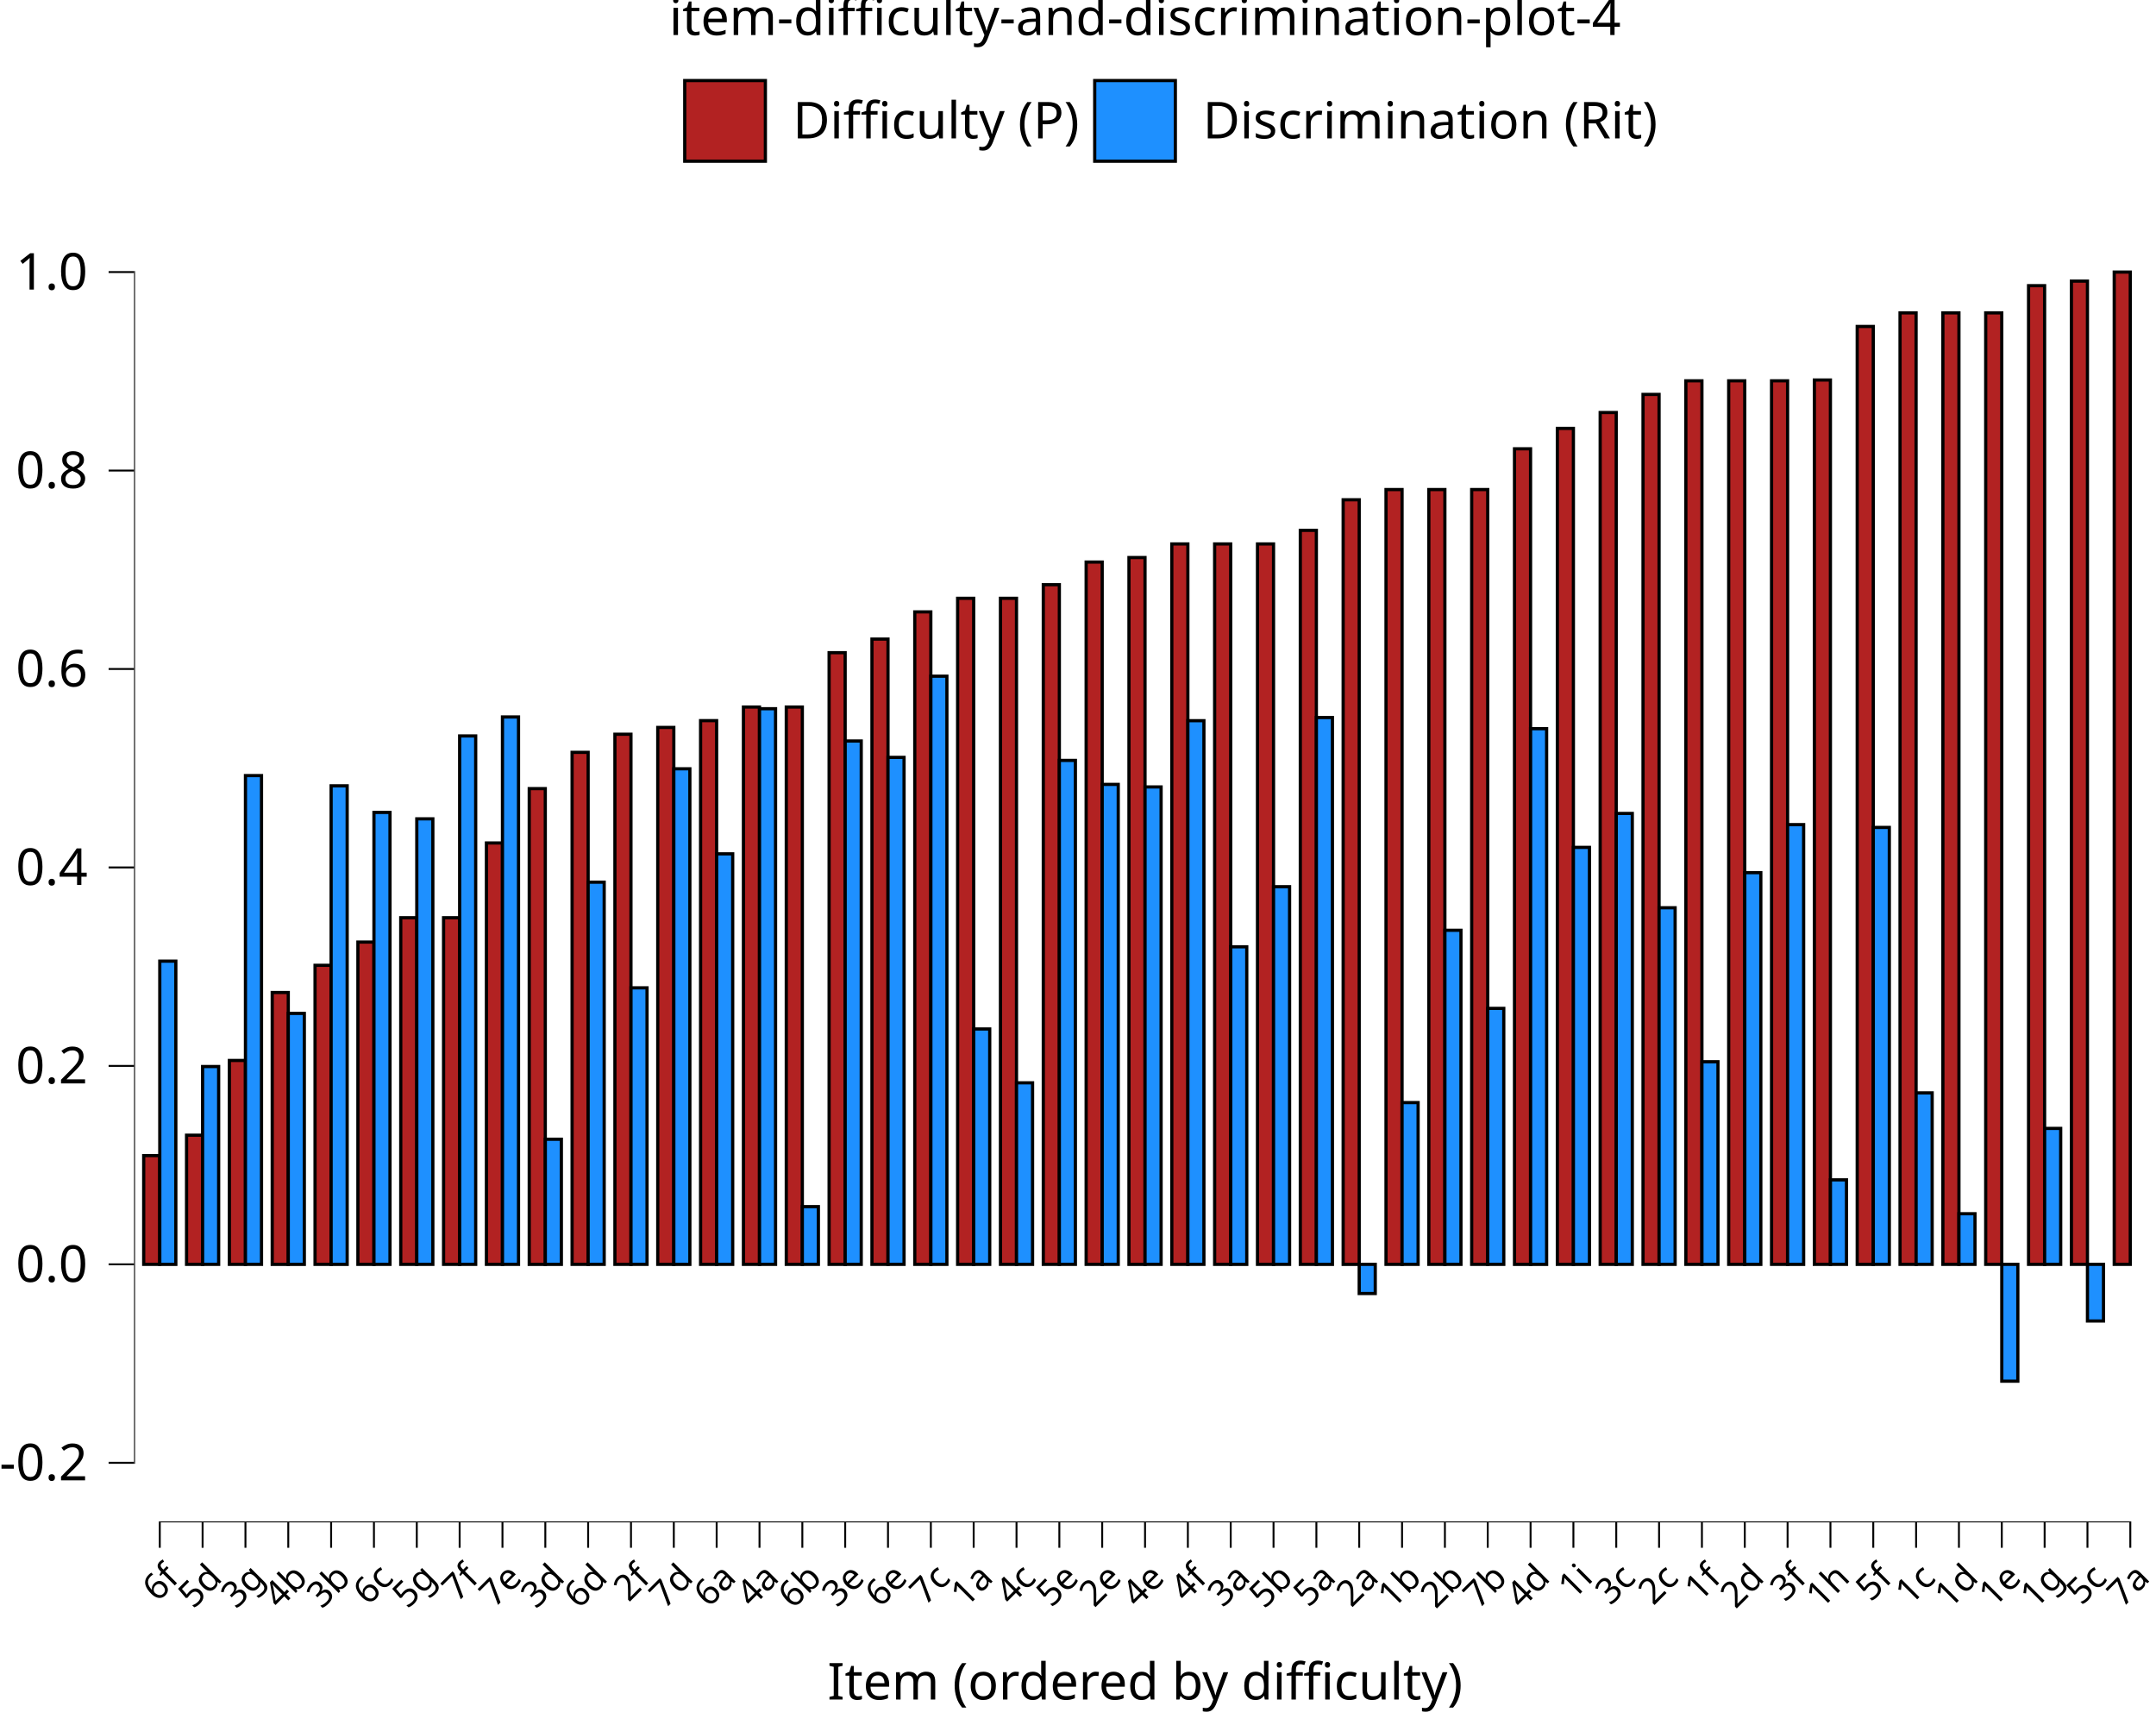
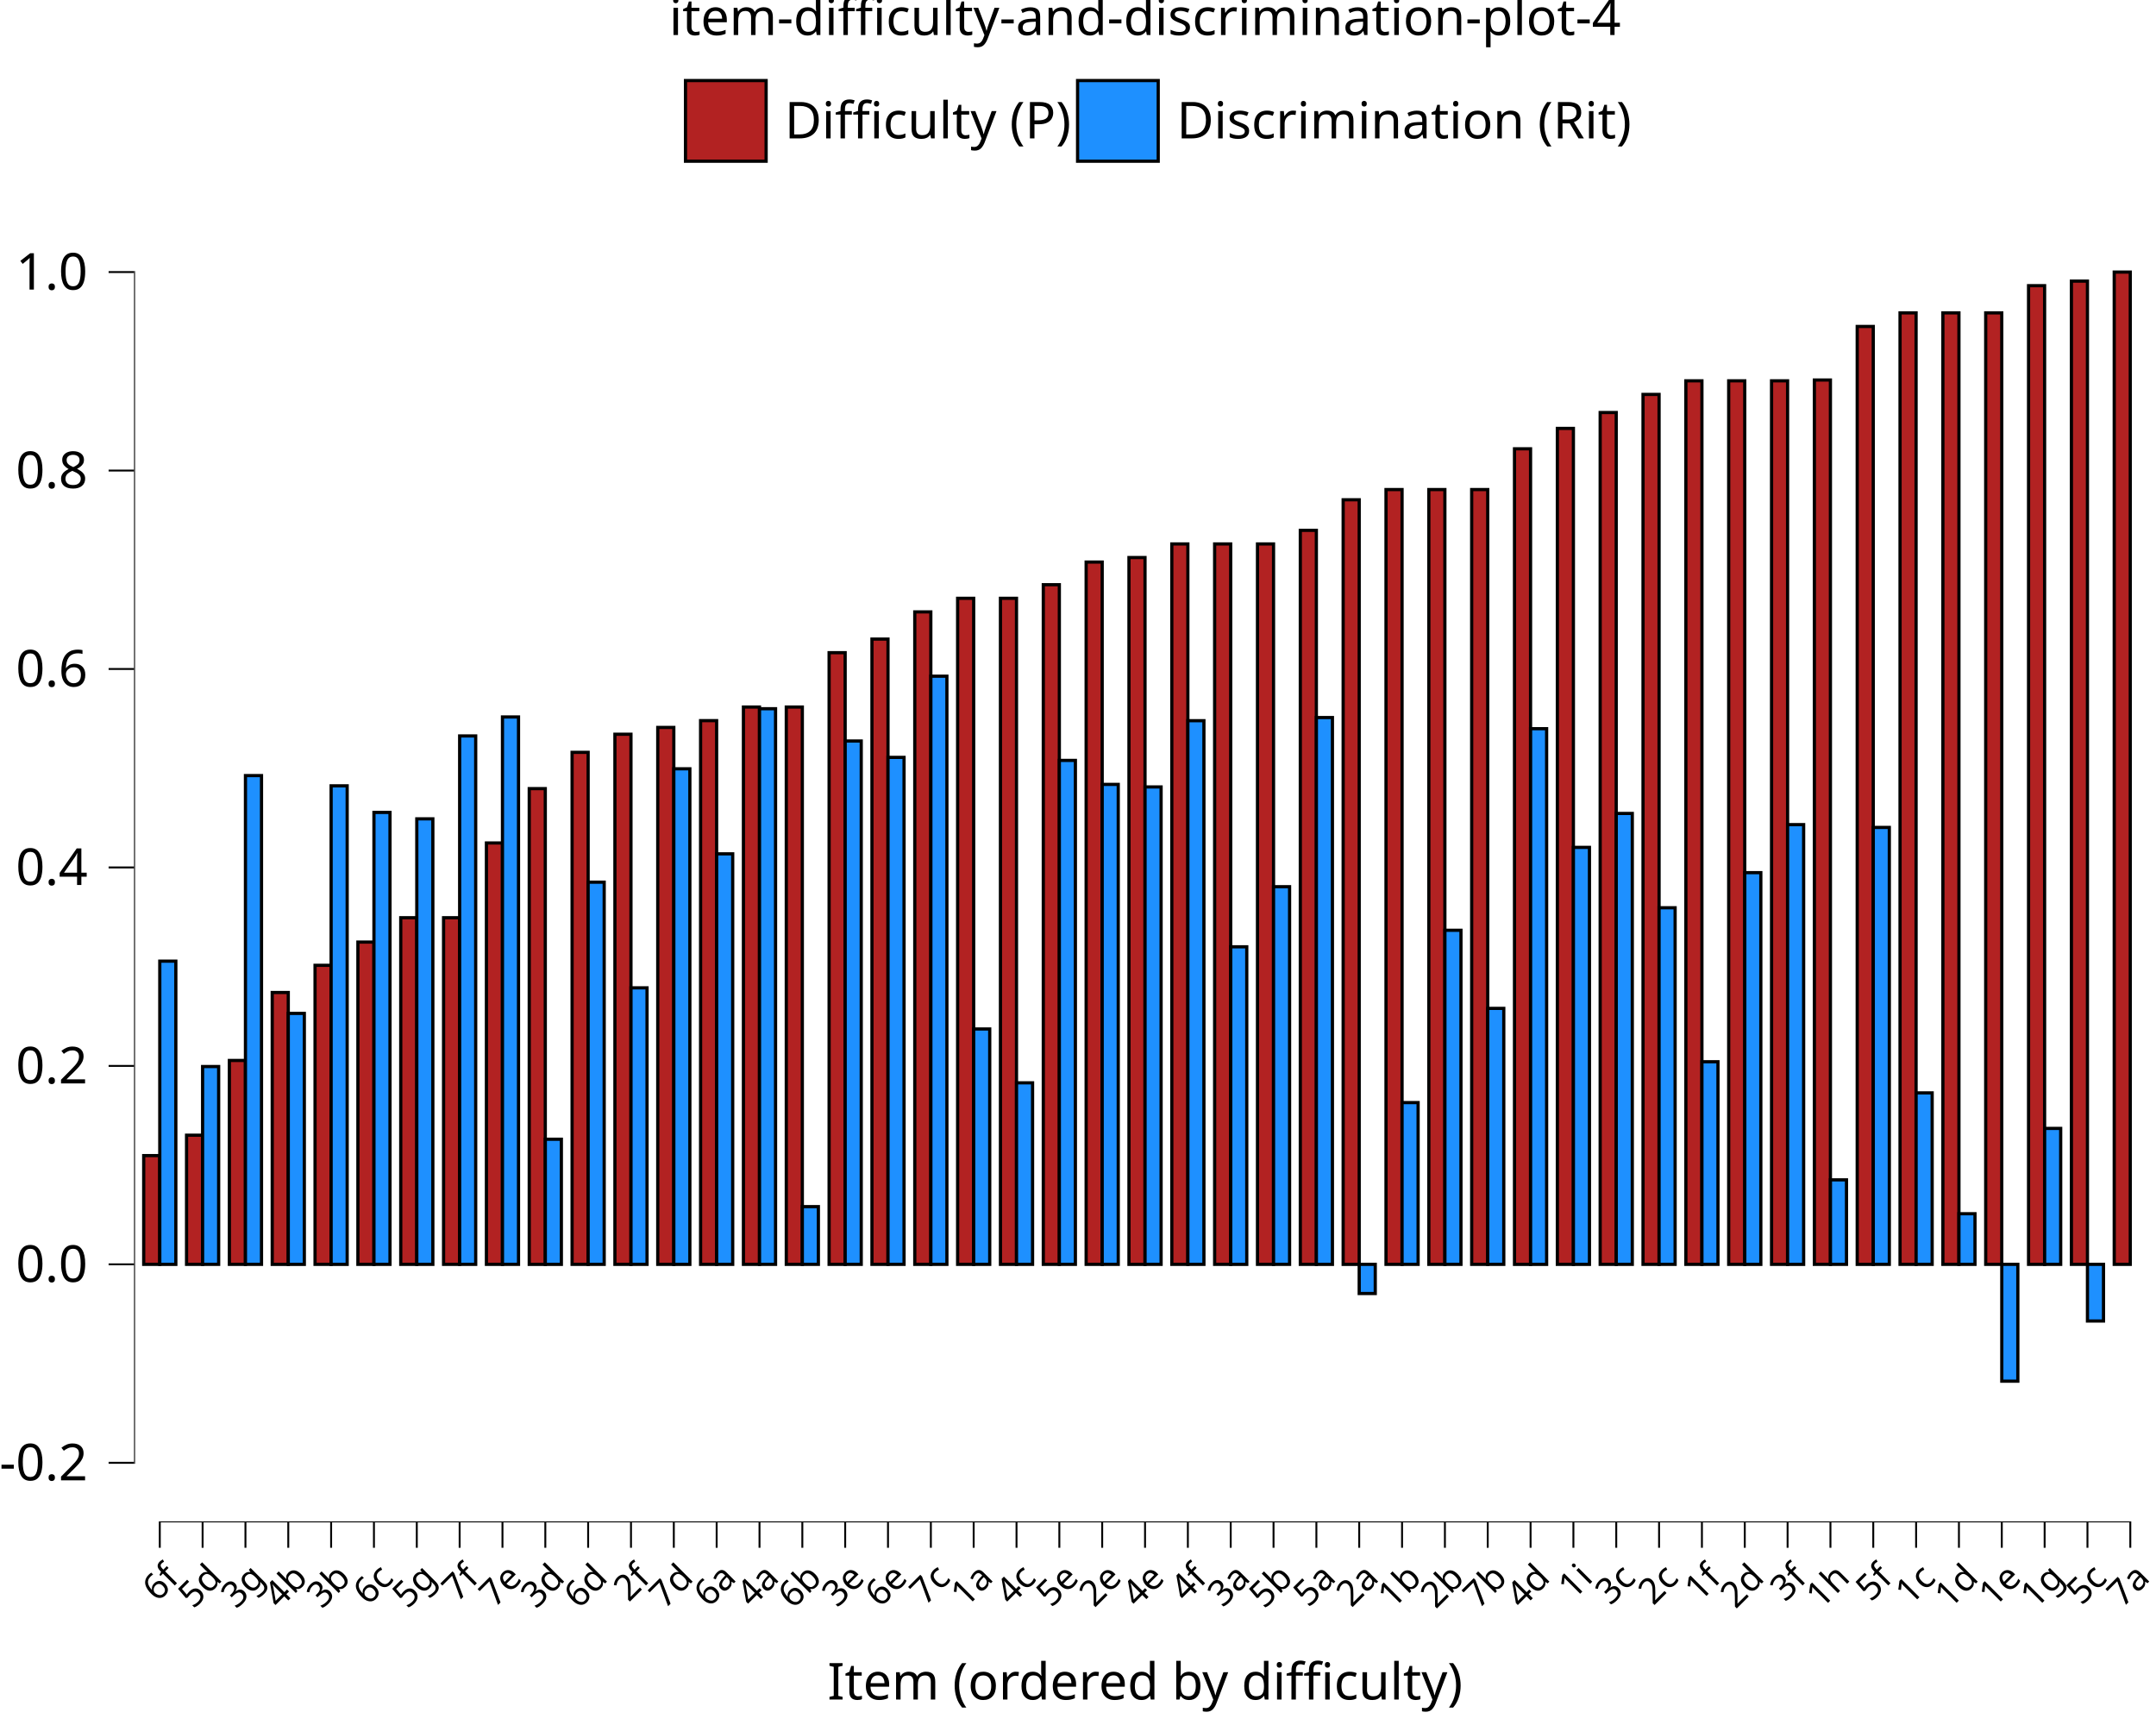
<svg xmlns="http://www.w3.org/2000/svg" class="svglite" data-engine-version="2.0" width="720.00pt" height="576.00pt" viewBox="0 0 720.00 576.00">
  <defs>
    <style type="text/css">
    .svglite line, .svglite polyline, .svglite polygon, .svglite path, .svglite rect, .svglite circle {
      fill: none;
      stroke: #000000;
      stroke-linecap: round;
      stroke-linejoin: round;
      stroke-miterlimit: 10.00;
    }
  </style>
  </defs>
  <rect width="100%" height="100%" style="stroke: none; fill: #FFFFFF;" />
  <defs>
    <clipPath id="cpMC4wMHw3MjAuMDB8MC4wMHw1NzYuMDA=">
      <rect x="0.00" y="0.00" width="720.00" height="576.00" />
    </clipPath>
  </defs>
  <g clip-path="url(#cpMC4wMHw3MjAuMDB8MC4wMHw1NzYuMDA=)">
    <rect x="0.00" y="0.00" width="720.00" height="576.00" style="stroke-width: 10.67; stroke: none;" />
  </g>
  <defs>
    <clipPath id="cpNDQuNzd8NzIwLjAwfDcwLjk3fDUwOC4zMw==">
      <rect x="44.77" y="70.97" width="675.23" height="437.36" />
    </clipPath>
  </defs>
  <g clip-path="url(#cpNDQuNzd8NzIwLjAwfDcwLjk3fDUwOC4zMw==)">
    <rect x="44.77" y="70.97" width="675.23" height="437.36" style="stroke-width: 10.67; stroke: none;" />
    <rect x="319.80" y="199.78" width="5.36" height="222.40" style="stroke-width: 1.07; stroke-linecap: butt; stroke-linejoin: miter; fill: #B22222;" />
    <rect x="462.86" y="163.47" width="5.36" height="258.71" style="stroke-width: 1.07; stroke-linecap: butt; stroke-linejoin: miter; fill: #B22222;" />
    <rect x="634.52" y="104.47" width="5.36" height="317.71" style="stroke-width: 1.07; stroke-linecap: butt; stroke-linejoin: miter; fill: #B22222;" />
    <rect x="648.83" y="104.47" width="5.36" height="317.71" style="stroke-width: 1.07; stroke-linecap: butt; stroke-linejoin: miter; fill: #B22222;" />
    <rect x="663.13" y="104.47" width="5.36" height="317.71" style="stroke-width: 1.07; stroke-linecap: butt; stroke-linejoin: miter; fill: #B22222;" />
    <rect x="563.00" y="127.16" width="5.36" height="295.02" style="stroke-width: 1.07; stroke-linecap: butt; stroke-linejoin: miter; fill: #B22222;" />
    <rect x="677.44" y="95.39" width="5.36" height="326.79" style="stroke-width: 1.07; stroke-linecap: butt; stroke-linejoin: miter; fill: #B22222;" />
    <rect x="605.91" y="126.89" width="5.36" height="295.29" style="stroke-width: 1.07; stroke-linecap: butt; stroke-linejoin: miter; fill: #B22222;" />
    <rect x="520.08" y="143.05" width="5.36" height="279.13" style="stroke-width: 1.07; stroke-linecap: butt; stroke-linejoin: miter; fill: #B22222;" />
    <rect x="448.55" y="166.88" width="5.36" height="255.31" style="stroke-width: 1.07; stroke-linecap: butt; stroke-linejoin: miter; fill: #B22222;" />
    <rect x="477.16" y="163.47" width="5.36" height="258.71" style="stroke-width: 1.07; stroke-linecap: butt; stroke-linejoin: miter; fill: #B22222;" />
    <rect x="548.69" y="131.70" width="5.36" height="290.48" style="stroke-width: 1.07; stroke-linecap: butt; stroke-linejoin: miter; fill: #B22222;" />
    <rect x="577.30" y="127.16" width="5.36" height="295.02" style="stroke-width: 1.07; stroke-linecap: butt; stroke-linejoin: miter; fill: #B22222;" />
    <rect x="362.72" y="187.68" width="5.36" height="234.50" style="stroke-width: 1.07; stroke-linecap: butt; stroke-linejoin: miter; fill: #B22222;" />
    <rect x="205.35" y="245.17" width="5.36" height="177.01" style="stroke-width: 1.07; stroke-linecap: butt; stroke-linejoin: miter; fill: #B22222;" />
    <rect x="405.63" y="181.63" width="5.36" height="240.55" style="stroke-width: 1.07; stroke-linecap: butt; stroke-linejoin: miter; fill: #B22222;" />
    <rect x="105.21" y="322.33" width="5.36" height="99.85" style="stroke-width: 1.07; stroke-linecap: butt; stroke-linejoin: miter; fill: #B22222;" />
    <rect x="534.38" y="137.75" width="5.36" height="284.43" style="stroke-width: 1.07; stroke-linecap: butt; stroke-linejoin: miter; fill: #B22222;" />
    <rect x="176.74" y="263.33" width="5.36" height="158.86" style="stroke-width: 1.07; stroke-linecap: butt; stroke-linejoin: miter; fill: #B22222;" />
    <rect x="276.88" y="217.94" width="5.36" height="204.24" style="stroke-width: 1.07; stroke-linecap: butt; stroke-linejoin: miter; fill: #B22222;" />
    <rect x="591.61" y="127.16" width="5.36" height="295.02" style="stroke-width: 1.07; stroke-linecap: butt; stroke-linejoin: miter; fill: #B22222;" />
    <rect x="76.60" y="354.10" width="5.36" height="68.08" style="stroke-width: 1.07; stroke-linecap: butt; stroke-linejoin: miter; fill: #B22222;" />
    <rect x="248.27" y="236.09" width="5.36" height="186.09" style="stroke-width: 1.07; stroke-linecap: butt; stroke-linejoin: miter; fill: #B22222;" />
    <rect x="90.91" y="331.41" width="5.36" height="90.78" style="stroke-width: 1.07; stroke-linecap: butt; stroke-linejoin: miter; fill: #B22222;" />
    <rect x="334.10" y="199.78" width="5.36" height="222.40" style="stroke-width: 1.07; stroke-linecap: butt; stroke-linejoin: miter; fill: #B22222;" />
    <rect x="505.77" y="149.86" width="5.36" height="272.33" style="stroke-width: 1.07; stroke-linecap: butt; stroke-linejoin: miter; fill: #B22222;" />
    <rect x="377.02" y="186.17" width="5.36" height="236.02" style="stroke-width: 1.07; stroke-linecap: butt; stroke-linejoin: miter; fill: #B22222;" />
    <rect x="391.33" y="181.63" width="5.36" height="240.55" style="stroke-width: 1.07; stroke-linecap: butt; stroke-linejoin: miter; fill: #B22222;" />
    <rect x="434.24" y="177.09" width="5.36" height="245.09" style="stroke-width: 1.07; stroke-linecap: butt; stroke-linejoin: miter; fill: #B22222;" />
    <rect x="419.94" y="181.63" width="5.36" height="240.55" style="stroke-width: 1.07; stroke-linecap: butt; stroke-linejoin: miter; fill: #B22222;" />
    <rect x="691.75" y="93.87" width="5.36" height="328.31" style="stroke-width: 1.07; stroke-linecap: butt; stroke-linejoin: miter; fill: #B22222;" />
    <rect x="62.30" y="379.06" width="5.36" height="43.12" style="stroke-width: 1.07; stroke-linecap: butt; stroke-linejoin: miter; fill: #B22222;" />
    <rect x="348.41" y="195.24" width="5.36" height="226.94" style="stroke-width: 1.07; stroke-linecap: butt; stroke-linejoin: miter; fill: #B22222;" />
    <rect x="620.22" y="109.01" width="5.36" height="313.18" style="stroke-width: 1.07; stroke-linecap: butt; stroke-linejoin: miter; fill: #B22222;" />
    <rect x="133.83" y="306.44" width="5.36" height="115.74" style="stroke-width: 1.07; stroke-linecap: butt; stroke-linejoin: miter; fill: #B22222;" />
    <rect x="233.96" y="240.63" width="5.36" height="181.55" style="stroke-width: 1.07; stroke-linecap: butt; stroke-linejoin: miter; fill: #B22222;" />
    <rect x="262.58" y="236.09" width="5.36" height="186.09" style="stroke-width: 1.07; stroke-linecap: butt; stroke-linejoin: miter; fill: #B22222;" />
    <rect x="119.52" y="314.57" width="5.36" height="107.61" style="stroke-width: 1.07; stroke-linecap: butt; stroke-linejoin: miter; fill: #B22222;" />
    <rect x="191.05" y="251.22" width="5.36" height="170.96" style="stroke-width: 1.07; stroke-linecap: butt; stroke-linejoin: miter; fill: #B22222;" />
    <rect x="291.19" y="213.40" width="5.36" height="208.78" style="stroke-width: 1.07; stroke-linecap: butt; stroke-linejoin: miter; fill: #B22222;" />
    <rect x="47.99" y="385.87" width="5.36" height="36.31" style="stroke-width: 1.07; stroke-linecap: butt; stroke-linejoin: miter; fill: #B22222;" />
    <rect x="706.05" y="90.85" width="5.36" height="331.33" style="stroke-width: 1.07; stroke-linecap: butt; stroke-linejoin: miter; fill: #B22222;" />
    <rect x="491.47" y="163.47" width="5.36" height="258.71" style="stroke-width: 1.07; stroke-linecap: butt; stroke-linejoin: miter; fill: #B22222;" />
    <rect x="305.49" y="204.32" width="5.36" height="217.86" style="stroke-width: 1.07; stroke-linecap: butt; stroke-linejoin: miter; fill: #B22222;" />
    <rect x="219.66" y="242.90" width="5.36" height="179.28" style="stroke-width: 1.07; stroke-linecap: butt; stroke-linejoin: miter; fill: #B22222;" />
    <rect x="162.44" y="281.48" width="5.36" height="140.70" style="stroke-width: 1.07; stroke-linecap: butt; stroke-linejoin: miter; fill: #B22222;" />
    <rect x="148.13" y="306.44" width="5.36" height="115.74" style="stroke-width: 1.07; stroke-linecap: butt; stroke-linejoin: miter; fill: #B22222;" />
    <rect x="325.16" y="343.59" width="5.36" height="78.59" style="stroke-width: 1.07; stroke-linecap: butt; stroke-linejoin: miter; fill: #1E90FF;" />
    <rect x="468.22" y="368.17" width="5.36" height="54.01" style="stroke-width: 1.07; stroke-linecap: butt; stroke-linejoin: miter; fill: #1E90FF;" />
    <rect x="639.89" y="364.93" width="5.36" height="57.25" style="stroke-width: 1.07; stroke-linecap: butt; stroke-linejoin: miter; fill: #1E90FF;" />
    <rect x="654.19" y="405.28" width="5.36" height="16.90" style="stroke-width: 1.07; stroke-linecap: butt; stroke-linejoin: miter; fill: #1E90FF;" />
    <rect x="668.50" y="422.18" width="5.36" height="39.01" style="stroke-width: 1.07; stroke-linecap: butt; stroke-linejoin: miter; fill: #1E90FF;" />
    <rect x="568.36" y="354.53" width="5.36" height="67.65" style="stroke-width: 1.07; stroke-linecap: butt; stroke-linejoin: miter; fill: #1E90FF;" />
    <rect x="682.81" y="376.79" width="5.36" height="45.39" style="stroke-width: 1.07; stroke-linecap: butt; stroke-linejoin: miter; fill: #1E90FF;" />
    <rect x="611.28" y="393.97" width="5.36" height="28.21" style="stroke-width: 1.07; stroke-linecap: butt; stroke-linejoin: miter; fill: #1E90FF;" />
    <rect x="525.44" y="282.95" width="5.36" height="139.24" style="stroke-width: 1.07; stroke-linecap: butt; stroke-linejoin: miter; fill: #1E90FF;" />
    <rect x="453.91" y="422.18" width="5.36" height="9.74" style="stroke-width: 1.07; stroke-linecap: butt; stroke-linejoin: miter; fill: #1E90FF;" />
    <rect x="482.53" y="310.63" width="5.36" height="111.55" style="stroke-width: 1.07; stroke-linecap: butt; stroke-linejoin: miter; fill: #1E90FF;" />
    <rect x="554.05" y="303.11" width="5.36" height="119.07" style="stroke-width: 1.07; stroke-linecap: butt; stroke-linejoin: miter; fill: #1E90FF;" />
    <rect x="582.67" y="291.39" width="5.36" height="130.80" style="stroke-width: 1.07; stroke-linecap: butt; stroke-linejoin: miter; fill: #1E90FF;" />
    <rect x="368.08" y="261.92" width="5.36" height="160.26" style="stroke-width: 1.07; stroke-linecap: butt; stroke-linejoin: miter; fill: #1E90FF;" />
    <rect x="210.72" y="329.85" width="5.36" height="92.33" style="stroke-width: 1.07; stroke-linecap: butt; stroke-linejoin: miter; fill: #1E90FF;" />
    <rect x="411.00" y="316.15" width="5.36" height="106.04" style="stroke-width: 1.07; stroke-linecap: butt; stroke-linejoin: miter; fill: #1E90FF;" />
    <rect x="110.58" y="262.40" width="5.36" height="159.79" style="stroke-width: 1.07; stroke-linecap: butt; stroke-linejoin: miter; fill: #1E90FF;" />
    <rect x="539.75" y="271.62" width="5.36" height="150.56" style="stroke-width: 1.07; stroke-linecap: butt; stroke-linejoin: miter; fill: #1E90FF;" />
    <rect x="182.11" y="380.41" width="5.36" height="41.78" style="stroke-width: 1.07; stroke-linecap: butt; stroke-linejoin: miter; fill: #1E90FF;" />
    <rect x="282.25" y="247.43" width="5.36" height="174.75" style="stroke-width: 1.07; stroke-linecap: butt; stroke-linejoin: miter; fill: #1E90FF;" />
    <rect x="596.97" y="275.35" width="5.36" height="146.84" style="stroke-width: 1.07; stroke-linecap: butt; stroke-linejoin: miter; fill: #1E90FF;" />
    <rect x="81.97" y="258.98" width="5.36" height="163.20" style="stroke-width: 1.07; stroke-linecap: butt; stroke-linejoin: miter; fill: #1E90FF;" />
    <rect x="253.64" y="236.65" width="5.36" height="185.53" style="stroke-width: 1.07; stroke-linecap: butt; stroke-linejoin: miter; fill: #1E90FF;" />
    <rect x="96.27" y="338.39" width="5.36" height="83.80" style="stroke-width: 1.07; stroke-linecap: butt; stroke-linejoin: miter; fill: #1E90FF;" />
    <rect x="339.47" y="361.57" width="5.36" height="60.61" style="stroke-width: 1.07; stroke-linecap: butt; stroke-linejoin: miter; fill: #1E90FF;" />
    <rect x="511.14" y="243.32" width="5.36" height="178.87" style="stroke-width: 1.07; stroke-linecap: butt; stroke-linejoin: miter; fill: #1E90FF;" />
    <rect x="382.39" y="262.77" width="5.36" height="159.41" style="stroke-width: 1.07; stroke-linecap: butt; stroke-linejoin: miter; fill: #1E90FF;" />
    <rect x="396.69" y="240.65" width="5.36" height="181.53" style="stroke-width: 1.07; stroke-linecap: butt; stroke-linejoin: miter; fill: #1E90FF;" />
    <rect x="439.61" y="239.60" width="5.36" height="182.59" style="stroke-width: 1.07; stroke-linecap: butt; stroke-linejoin: miter; fill: #1E90FF;" />
    <rect x="425.30" y="296.08" width="5.36" height="126.10" style="stroke-width: 1.07; stroke-linecap: butt; stroke-linejoin: miter; fill: #1E90FF;" />
    <rect x="697.11" y="422.18" width="5.36" height="18.92" style="stroke-width: 1.07; stroke-linecap: butt; stroke-linejoin: miter; fill: #1E90FF;" />
    <rect x="67.66" y="356.13" width="5.36" height="66.05" style="stroke-width: 1.07; stroke-linecap: butt; stroke-linejoin: miter; fill: #1E90FF;" />
    <rect x="353.77" y="253.91" width="5.36" height="168.27" style="stroke-width: 1.07; stroke-linecap: butt; stroke-linejoin: miter; fill: #1E90FF;" />
    <rect x="625.58" y="276.29" width="5.36" height="145.89" style="stroke-width: 1.07; stroke-linecap: butt; stroke-linejoin: miter; fill: #1E90FF;" />
    <rect x="139.19" y="273.42" width="5.36" height="148.76" style="stroke-width: 1.07; stroke-linecap: butt; stroke-linejoin: miter; fill: #1E90FF;" />
    <rect x="239.33" y="285.11" width="5.36" height="137.07" style="stroke-width: 1.07; stroke-linecap: butt; stroke-linejoin: miter; fill: #1E90FF;" />
    <rect x="267.94" y="402.91" width="5.36" height="19.27" style="stroke-width: 1.07; stroke-linecap: butt; stroke-linejoin: miter; fill: #1E90FF;" />
    <rect x="124.88" y="271.28" width="5.36" height="150.90" style="stroke-width: 1.07; stroke-linecap: butt; stroke-linejoin: miter; fill: #1E90FF;" />
    <rect x="196.41" y="294.57" width="5.36" height="127.61" style="stroke-width: 1.07; stroke-linecap: butt; stroke-linejoin: miter; fill: #1E90FF;" />
    <rect x="296.55" y="252.90" width="5.36" height="169.28" style="stroke-width: 1.07; stroke-linecap: butt; stroke-linejoin: miter; fill: #1E90FF;" />
    <rect x="53.36" y="320.94" width="5.36" height="101.25" style="stroke-width: 1.07; stroke-linecap: butt; stroke-linejoin: miter; fill: #1E90FF;" />
    <rect x="496.83" y="336.71" width="5.36" height="85.47" style="stroke-width: 1.07; stroke-linecap: butt; stroke-linejoin: miter; fill: #1E90FF;" />
    <rect x="310.86" y="225.79" width="5.36" height="196.39" style="stroke-width: 1.07; stroke-linecap: butt; stroke-linejoin: miter; fill: #1E90FF;" />
    <rect x="225.02" y="256.71" width="5.36" height="165.48" style="stroke-width: 1.07; stroke-linecap: butt; stroke-linejoin: miter; fill: #1E90FF;" />
    <rect x="167.80" y="239.40" width="5.36" height="182.78" style="stroke-width: 1.07; stroke-linecap: butt; stroke-linejoin: miter; fill: #1E90FF;" />
    <rect x="153.50" y="245.74" width="5.36" height="176.44" style="stroke-width: 1.07; stroke-linecap: butt; stroke-linejoin: miter; fill: #1E90FF;" />
    <line x1="53.04" y1="508.33" x2="711.74" y2="508.33" style="stroke-width: 0.64; stroke-linecap: butt;" />
    <line x1="44.77" y1="488.77" x2="44.77" y2="90.53" style="stroke-width: 0.64; stroke-linecap: butt;" />
    <rect x="44.77" y="70.97" width="675.23" height="437.36" style="stroke-width: 0.00; stroke: none;" />
  </g>
  <g clip-path="url(#cpMC4wMHw3MjAuMDB8MC4wMHw1NzYuMDA=)">
    <polyline points="44.77,508.33 44.77,70.97 " style="stroke-width: 0.00; stroke: none; stroke-linecap: butt;" />
    <text x="29.29" y="494.30" text-anchor="end" style="font-size: 17.00px; font-family: sans;" textLength="29.29px" lengthAdjust="spacingAndGlyphs">-0.2</text>
    <text x="29.29" y="428.03" text-anchor="end" style="font-size: 17.00px; font-family: sans;" textLength="23.63px" lengthAdjust="spacingAndGlyphs">0.0</text>
    <text x="29.29" y="361.77" text-anchor="end" style="font-size: 17.00px; font-family: sans;" textLength="23.63px" lengthAdjust="spacingAndGlyphs">0.2</text>
    <text x="29.29" y="295.50" text-anchor="end" style="font-size: 17.00px; font-family: sans;" textLength="23.63px" lengthAdjust="spacingAndGlyphs">0.4</text>
    <text x="29.29" y="229.23" text-anchor="end" style="font-size: 17.00px; font-family: sans;" textLength="23.63px" lengthAdjust="spacingAndGlyphs">0.6</text>
    <text x="29.29" y="162.97" text-anchor="end" style="font-size: 17.00px; font-family: sans;" textLength="23.63px" lengthAdjust="spacingAndGlyphs">0.8</text>
    <text x="29.29" y="96.70" text-anchor="end" style="font-size: 17.00px; font-family: sans;" textLength="23.63px" lengthAdjust="spacingAndGlyphs">1.0</text>
    <polyline points="36.27,488.45 44.77,488.45 " style="stroke-width: 0.64; stroke-linecap: butt;" />
    <polyline points="36.27,422.18 44.77,422.18 " style="stroke-width: 0.64; stroke-linecap: butt;" />
    <polyline points="36.27,355.92 44.77,355.92 " style="stroke-width: 0.64; stroke-linecap: butt;" />
    <polyline points="36.27,289.65 44.77,289.65 " style="stroke-width: 0.64; stroke-linecap: butt;" />
    <polyline points="36.27,223.38 44.77,223.38 " style="stroke-width: 0.64; stroke-linecap: butt;" />
    <polyline points="36.27,157.12 44.77,157.12 " style="stroke-width: 0.64; stroke-linecap: butt;" />
    <polyline points="36.27,90.85 44.77,90.85 " style="stroke-width: 0.64; stroke-linecap: butt;" />
    <polyline points="44.77,508.33 720.00,508.33 " style="stroke-width: 0.00; stroke: none; stroke-linecap: butt;" />
    <polyline points="53.36,516.83 53.36,508.33 " style="stroke-width: 0.64; stroke-linecap: butt;" />
    <polyline points="67.66,516.83 67.66,508.33 " style="stroke-width: 0.64; stroke-linecap: butt;" />
    <polyline points="81.97,516.83 81.97,508.33 " style="stroke-width: 0.64; stroke-linecap: butt;" />
    <polyline points="96.27,516.83 96.27,508.33 " style="stroke-width: 0.64; stroke-linecap: butt;" />
    <polyline points="110.58,516.83 110.58,508.33 " style="stroke-width: 0.64; stroke-linecap: butt;" />
    <polyline points="124.88,516.83 124.88,508.33 " style="stroke-width: 0.64; stroke-linecap: butt;" />
    <polyline points="139.19,516.83 139.19,508.33 " style="stroke-width: 0.64; stroke-linecap: butt;" />
    <polyline points="153.50,516.83 153.50,508.33 " style="stroke-width: 0.64; stroke-linecap: butt;" />
    <polyline points="167.80,516.83 167.80,508.33 " style="stroke-width: 0.64; stroke-linecap: butt;" />
    <polyline points="182.11,516.83 182.11,508.33 " style="stroke-width: 0.64; stroke-linecap: butt;" />
    <polyline points="196.41,516.83 196.41,508.33 " style="stroke-width: 0.64; stroke-linecap: butt;" />
    <polyline points="210.72,516.83 210.72,508.33 " style="stroke-width: 0.64; stroke-linecap: butt;" />
    <polyline points="225.02,516.83 225.02,508.33 " style="stroke-width: 0.64; stroke-linecap: butt;" />
    <polyline points="239.33,516.83 239.33,508.33 " style="stroke-width: 0.64; stroke-linecap: butt;" />
    <polyline points="253.64,516.83 253.64,508.33 " style="stroke-width: 0.64; stroke-linecap: butt;" />
    <polyline points="267.94,516.83 267.94,508.33 " style="stroke-width: 0.64; stroke-linecap: butt;" />
    <polyline points="282.25,516.83 282.25,508.33 " style="stroke-width: 0.64; stroke-linecap: butt;" />
    <polyline points="296.55,516.83 296.55,508.33 " style="stroke-width: 0.64; stroke-linecap: butt;" />
    <polyline points="310.86,516.83 310.86,508.33 " style="stroke-width: 0.64; stroke-linecap: butt;" />
    <polyline points="325.16,516.83 325.16,508.33 " style="stroke-width: 0.64; stroke-linecap: butt;" />
    <polyline points="339.47,516.83 339.47,508.33 " style="stroke-width: 0.64; stroke-linecap: butt;" />
    <polyline points="353.77,516.83 353.77,508.33 " style="stroke-width: 0.64; stroke-linecap: butt;" />
    <polyline points="368.08,516.83 368.08,508.33 " style="stroke-width: 0.64; stroke-linecap: butt;" />
    <polyline points="382.39,516.83 382.39,508.33 " style="stroke-width: 0.64; stroke-linecap: butt;" />
    <polyline points="396.69,516.83 396.69,508.33 " style="stroke-width: 0.64; stroke-linecap: butt;" />
    <polyline points="411.00,516.83 411.00,508.33 " style="stroke-width: 0.64; stroke-linecap: butt;" />
    <polyline points="425.30,516.83 425.30,508.33 " style="stroke-width: 0.64; stroke-linecap: butt;" />
    <polyline points="439.61,516.83 439.61,508.33 " style="stroke-width: 0.64; stroke-linecap: butt;" />
    <polyline points="453.91,516.83 453.91,508.33 " style="stroke-width: 0.64; stroke-linecap: butt;" />
    <polyline points="468.22,516.83 468.22,508.33 " style="stroke-width: 0.64; stroke-linecap: butt;" />
    <polyline points="482.53,516.83 482.53,508.33 " style="stroke-width: 0.64; stroke-linecap: butt;" />
    <polyline points="496.83,516.83 496.83,508.33 " style="stroke-width: 0.64; stroke-linecap: butt;" />
    <polyline points="511.14,516.83 511.14,508.33 " style="stroke-width: 0.64; stroke-linecap: butt;" />
    <polyline points="525.44,516.83 525.44,508.33 " style="stroke-width: 0.64; stroke-linecap: butt;" />
    <polyline points="539.75,516.83 539.75,508.33 " style="stroke-width: 0.64; stroke-linecap: butt;" />
    <polyline points="554.05,516.83 554.05,508.33 " style="stroke-width: 0.64; stroke-linecap: butt;" />
    <polyline points="568.36,516.83 568.36,508.33 " style="stroke-width: 0.64; stroke-linecap: butt;" />
    <polyline points="582.67,516.83 582.67,508.33 " style="stroke-width: 0.64; stroke-linecap: butt;" />
    <polyline points="596.97,516.83 596.97,508.33 " style="stroke-width: 0.64; stroke-linecap: butt;" />
    <polyline points="611.28,516.83 611.28,508.33 " style="stroke-width: 0.64; stroke-linecap: butt;" />
    <polyline points="625.58,516.83 625.58,508.33 " style="stroke-width: 0.64; stroke-linecap: butt;" />
    <polyline points="639.89,516.83 639.89,508.33 " style="stroke-width: 0.64; stroke-linecap: butt;" />
    <polyline points="654.19,516.83 654.19,508.33 " style="stroke-width: 0.64; stroke-linecap: butt;" />
    <polyline points="668.50,516.83 668.50,508.33 " style="stroke-width: 0.64; stroke-linecap: butt;" />
    <polyline points="682.81,516.83 682.81,508.33 " style="stroke-width: 0.64; stroke-linecap: butt;" />
    <polyline points="697.11,516.83 697.11,508.33 " style="stroke-width: 0.64; stroke-linecap: butt;" />
    <polyline points="711.42,516.83 711.42,508.33 " style="stroke-width: 0.64; stroke-linecap: butt;" />
    <text transform="translate(60.36,527.41) rotate(-45)" text-anchor="end" style="font-size: 12.00px; font-family: sans;" textLength="10.01px" lengthAdjust="spacingAndGlyphs">6f</text>
    <text transform="translate(74.67,527.41) rotate(-45)" text-anchor="end" style="font-size: 12.00px; font-family: sans;" textLength="13.35px" lengthAdjust="spacingAndGlyphs">5d</text>
    <text transform="translate(88.97,527.41) rotate(-45)" text-anchor="end" style="font-size: 12.00px; font-family: sans;" textLength="13.35px" lengthAdjust="spacingAndGlyphs">3g</text>
    <text transform="translate(103.28,527.41) rotate(-45)" text-anchor="end" style="font-size: 12.00px; font-family: sans;" textLength="13.35px" lengthAdjust="spacingAndGlyphs">4b</text>
    <text transform="translate(117.59,527.41) rotate(-45)" text-anchor="end" style="font-size: 12.00px; font-family: sans;" textLength="13.35px" lengthAdjust="spacingAndGlyphs">3b</text>
    <text transform="translate(131.89,527.41) rotate(-45)" text-anchor="end" style="font-size: 12.00px; font-family: sans;" textLength="12.68px" lengthAdjust="spacingAndGlyphs">6c</text>
    <text transform="translate(146.20,527.41) rotate(-45)" text-anchor="end" style="font-size: 12.00px; font-family: sans;" textLength="13.35px" lengthAdjust="spacingAndGlyphs">5g</text>
    <text transform="translate(160.50,527.41) rotate(-45)" text-anchor="end" style="font-size: 12.00px; font-family: sans;" textLength="10.01px" lengthAdjust="spacingAndGlyphs">7f</text>
    <text transform="translate(174.81,527.41) rotate(-45)" text-anchor="end" style="font-size: 12.00px; font-family: sans;" textLength="13.35px" lengthAdjust="spacingAndGlyphs">7e</text>
    <text transform="translate(189.11,527.41) rotate(-45)" text-anchor="end" style="font-size: 12.00px; font-family: sans;" textLength="13.35px" lengthAdjust="spacingAndGlyphs">3d</text>
    <text transform="translate(203.42,527.41) rotate(-45)" text-anchor="end" style="font-size: 12.00px; font-family: sans;" textLength="13.35px" lengthAdjust="spacingAndGlyphs">6d</text>
    <text transform="translate(217.73,527.41) rotate(-45)" text-anchor="end" style="font-size: 12.00px; font-family: sans;" textLength="10.01px" lengthAdjust="spacingAndGlyphs">2f</text>
    <text transform="translate(232.03,527.41) rotate(-45)" text-anchor="end" style="font-size: 12.00px; font-family: sans;" textLength="13.35px" lengthAdjust="spacingAndGlyphs">7d</text>
    <text transform="translate(246.34,527.41) rotate(-45)" text-anchor="end" style="font-size: 12.00px; font-family: sans;" textLength="13.35px" lengthAdjust="spacingAndGlyphs">6a</text>
    <text transform="translate(260.64,527.41) rotate(-45)" text-anchor="end" style="font-size: 12.00px; font-family: sans;" textLength="13.35px" lengthAdjust="spacingAndGlyphs">4a</text>
    <text transform="translate(274.95,527.41) rotate(-45)" text-anchor="end" style="font-size: 12.00px; font-family: sans;" textLength="13.35px" lengthAdjust="spacingAndGlyphs">6b</text>
    <text transform="translate(289.25,527.41) rotate(-45)" text-anchor="end" style="font-size: 12.00px; font-family: sans;" textLength="13.35px" lengthAdjust="spacingAndGlyphs">3e</text>
    <text transform="translate(303.56,527.41) rotate(-45)" text-anchor="end" style="font-size: 12.00px; font-family: sans;" textLength="13.35px" lengthAdjust="spacingAndGlyphs">6e</text>
    <text transform="translate(317.87,527.41) rotate(-45)" text-anchor="end" style="font-size: 12.00px; font-family: sans;" textLength="12.68px" lengthAdjust="spacingAndGlyphs">7c</text>
    <text transform="translate(332.17,527.41) rotate(-45)" text-anchor="end" style="font-size: 12.00px; font-family: sans;" textLength="13.35px" lengthAdjust="spacingAndGlyphs">1a</text>
    <text transform="translate(346.48,527.41) rotate(-45)" text-anchor="end" style="font-size: 12.00px; font-family: sans;" textLength="12.68px" lengthAdjust="spacingAndGlyphs">4c</text>
    <text transform="translate(360.78,527.41) rotate(-45)" text-anchor="end" style="font-size: 12.00px; font-family: sans;" textLength="13.35px" lengthAdjust="spacingAndGlyphs">5e</text>
    <text transform="translate(375.09,527.41) rotate(-45)" text-anchor="end" style="font-size: 12.00px; font-family: sans;" textLength="13.35px" lengthAdjust="spacingAndGlyphs">2e</text>
    <text transform="translate(389.39,527.41) rotate(-45)" text-anchor="end" style="font-size: 12.00px; font-family: sans;" textLength="13.35px" lengthAdjust="spacingAndGlyphs">4e</text>
    <text transform="translate(403.70,527.41) rotate(-45)" text-anchor="end" style="font-size: 12.00px; font-family: sans;" textLength="10.01px" lengthAdjust="spacingAndGlyphs">4f</text>
    <text transform="translate(418.00,527.41) rotate(-45)" text-anchor="end" style="font-size: 12.00px; font-family: sans;" textLength="13.35px" lengthAdjust="spacingAndGlyphs">3a</text>
    <text transform="translate(432.31,527.41) rotate(-45)" text-anchor="end" style="font-size: 12.00px; font-family: sans;" textLength="13.35px" lengthAdjust="spacingAndGlyphs">5b</text>
    <text transform="translate(446.62,527.41) rotate(-45)" text-anchor="end" style="font-size: 12.00px; font-family: sans;" textLength="13.35px" lengthAdjust="spacingAndGlyphs">5a</text>
    <text transform="translate(460.92,527.41) rotate(-45)" text-anchor="end" style="font-size: 12.00px; font-family: sans;" textLength="13.35px" lengthAdjust="spacingAndGlyphs">2a</text>
    <text transform="translate(475.23,527.41) rotate(-45)" text-anchor="end" style="font-size: 12.00px; font-family: sans;" textLength="13.35px" lengthAdjust="spacingAndGlyphs">1b</text>
    <text transform="translate(489.53,527.41) rotate(-45)" text-anchor="end" style="font-size: 12.00px; font-family: sans;" textLength="13.35px" lengthAdjust="spacingAndGlyphs">2b</text>
    <text transform="translate(503.84,527.41) rotate(-45)" text-anchor="end" style="font-size: 12.00px; font-family: sans;" textLength="13.35px" lengthAdjust="spacingAndGlyphs">7b</text>
    <text transform="translate(518.14,527.41) rotate(-45)" text-anchor="end" style="font-size: 12.00px; font-family: sans;" textLength="13.35px" lengthAdjust="spacingAndGlyphs">4d</text>
    <text transform="translate(532.45,527.41) rotate(-45)" text-anchor="end" style="font-size: 12.00px; font-family: sans;" textLength="9.34px" lengthAdjust="spacingAndGlyphs">1i</text>
    <text transform="translate(546.76,527.41) rotate(-45)" text-anchor="end" style="font-size: 12.00px; font-family: sans;" textLength="12.68px" lengthAdjust="spacingAndGlyphs">3c</text>
    <text transform="translate(561.06,527.41) rotate(-45)" text-anchor="end" style="font-size: 12.00px; font-family: sans;" textLength="12.68px" lengthAdjust="spacingAndGlyphs">2c</text>
    <text transform="translate(575.37,527.41) rotate(-45)" text-anchor="end" style="font-size: 12.00px; font-family: sans;" textLength="10.01px" lengthAdjust="spacingAndGlyphs">1f</text>
    <text transform="translate(589.67,527.41) rotate(-45)" text-anchor="end" style="font-size: 12.00px; font-family: sans;" textLength="13.35px" lengthAdjust="spacingAndGlyphs">2d</text>
    <text transform="translate(603.98,527.41) rotate(-45)" text-anchor="end" style="font-size: 12.00px; font-family: sans;" textLength="10.01px" lengthAdjust="spacingAndGlyphs">3f</text>
    <text transform="translate(618.28,527.41) rotate(-45)" text-anchor="end" style="font-size: 12.00px; font-family: sans;" textLength="13.35px" lengthAdjust="spacingAndGlyphs">1h</text>
    <text transform="translate(632.59,527.41) rotate(-45)" text-anchor="end" style="font-size: 12.00px; font-family: sans;" textLength="10.01px" lengthAdjust="spacingAndGlyphs">5f</text>
    <text transform="translate(646.90,527.41) rotate(-45)" text-anchor="end" style="font-size: 12.00px; font-family: sans;" textLength="12.68px" lengthAdjust="spacingAndGlyphs">1c</text>
    <text transform="translate(661.20,527.41) rotate(-45)" text-anchor="end" style="font-size: 12.00px; font-family: sans;" textLength="13.35px" lengthAdjust="spacingAndGlyphs">1d</text>
    <text transform="translate(675.51,527.41) rotate(-45)" text-anchor="end" style="font-size: 12.00px; font-family: sans;" textLength="13.35px" lengthAdjust="spacingAndGlyphs">1e</text>
    <text transform="translate(689.81,527.41) rotate(-45)" text-anchor="end" style="font-size: 12.00px; font-family: sans;" textLength="13.35px" lengthAdjust="spacingAndGlyphs">1g</text>
    <text transform="translate(704.12,527.41) rotate(-45)" text-anchor="end" style="font-size: 12.00px; font-family: sans;" textLength="12.68px" lengthAdjust="spacingAndGlyphs">5c</text>
    <text transform="translate(718.42,527.41) rotate(-45)" text-anchor="end" style="font-size: 12.00px; font-family: sans;" textLength="13.35px" lengthAdjust="spacingAndGlyphs">7a</text>
    <text x="382.39" y="567.49" text-anchor="middle" style="font-size: 17.00px; font-family: sans;" textLength="196.53px" lengthAdjust="spacingAndGlyphs">Item (ordered by difficulty)</text>
-     <rect x="214.02" y="20.71" width="336.74" height="39.31" style="stroke-width: 0.75; stroke: none;" />
-     <rect x="214.02" y="20.71" width="336.74" height="39.31" style="stroke-width: 10.67; stroke: none;" />
-     <rect x="227.97" y="26.19" width="28.35" height="28.35" style="stroke-width: 10.67; stroke: none;" />
-     <rect x="228.67" y="26.90" width="26.93" height="26.93" style="stroke-width: 1.07; stroke-linecap: butt; stroke-linejoin: miter; fill: #B22222;" />
-     <rect x="364.87" y="26.19" width="28.35" height="28.35" style="stroke-width: 10.67; stroke: none;" />
-     <rect x="365.58" y="26.90" width="26.93" height="26.93" style="stroke-width: 1.07; stroke-linecap: butt; stroke-linejoin: miter; fill: #1E90FF;" />
-     <text x="264.78" y="46.21" style="font-size: 17.00px; font-family: sans;" textLength="91.63px" lengthAdjust="spacingAndGlyphs">Difficulty (P)</text>
-     <text x="401.69" y="46.21" style="font-size: 17.00px; font-family: sans;" textLength="143.59px" lengthAdjust="spacingAndGlyphs">Discrimination (Rit)</text>
+     <rect x="222.74" y="20.71" width="319.30" height="39.31" style="stroke-width: 0.75; stroke: none;" />
+     <rect x="222.74" y="20.71" width="319.30" height="39.31" style="stroke-width: 10.67; stroke: none;" />
+     <rect x="228.21" y="26.19" width="28.35" height="28.35" style="stroke-width: 10.67; stroke: none;" />
+     <rect x="228.92" y="26.90" width="26.93" height="26.93" style="stroke-width: 1.07; stroke-linecap: butt; stroke-linejoin: miter; fill: #B22222;" />
+     <rect x="359.15" y="26.19" width="28.35" height="28.35" style="stroke-width: 10.67; stroke: none;" />
+     <rect x="359.86" y="26.90" width="26.93" height="26.93" style="stroke-width: 1.07; stroke-linecap: butt; stroke-linejoin: miter; fill: #1E90FF;" />
+     <text x="262.04" y="46.21" style="font-size: 17.00px; font-family: sans;" textLength="91.63px" lengthAdjust="spacingAndGlyphs">Difficulty (P)</text>
+     <text x="392.97" y="46.21" style="font-size: 17.00px; font-family: sans;" textLength="143.59px" lengthAdjust="spacingAndGlyphs">Discrimination (Rit)</text>
    <text x="382.39" y="11.70" text-anchor="middle" style="font-size: 17.00px; font-family: sans;" textLength="291.01px" lengthAdjust="spacingAndGlyphs">item-difficulty-and-discrimination-plot-4</text>
  </g>
</svg>
